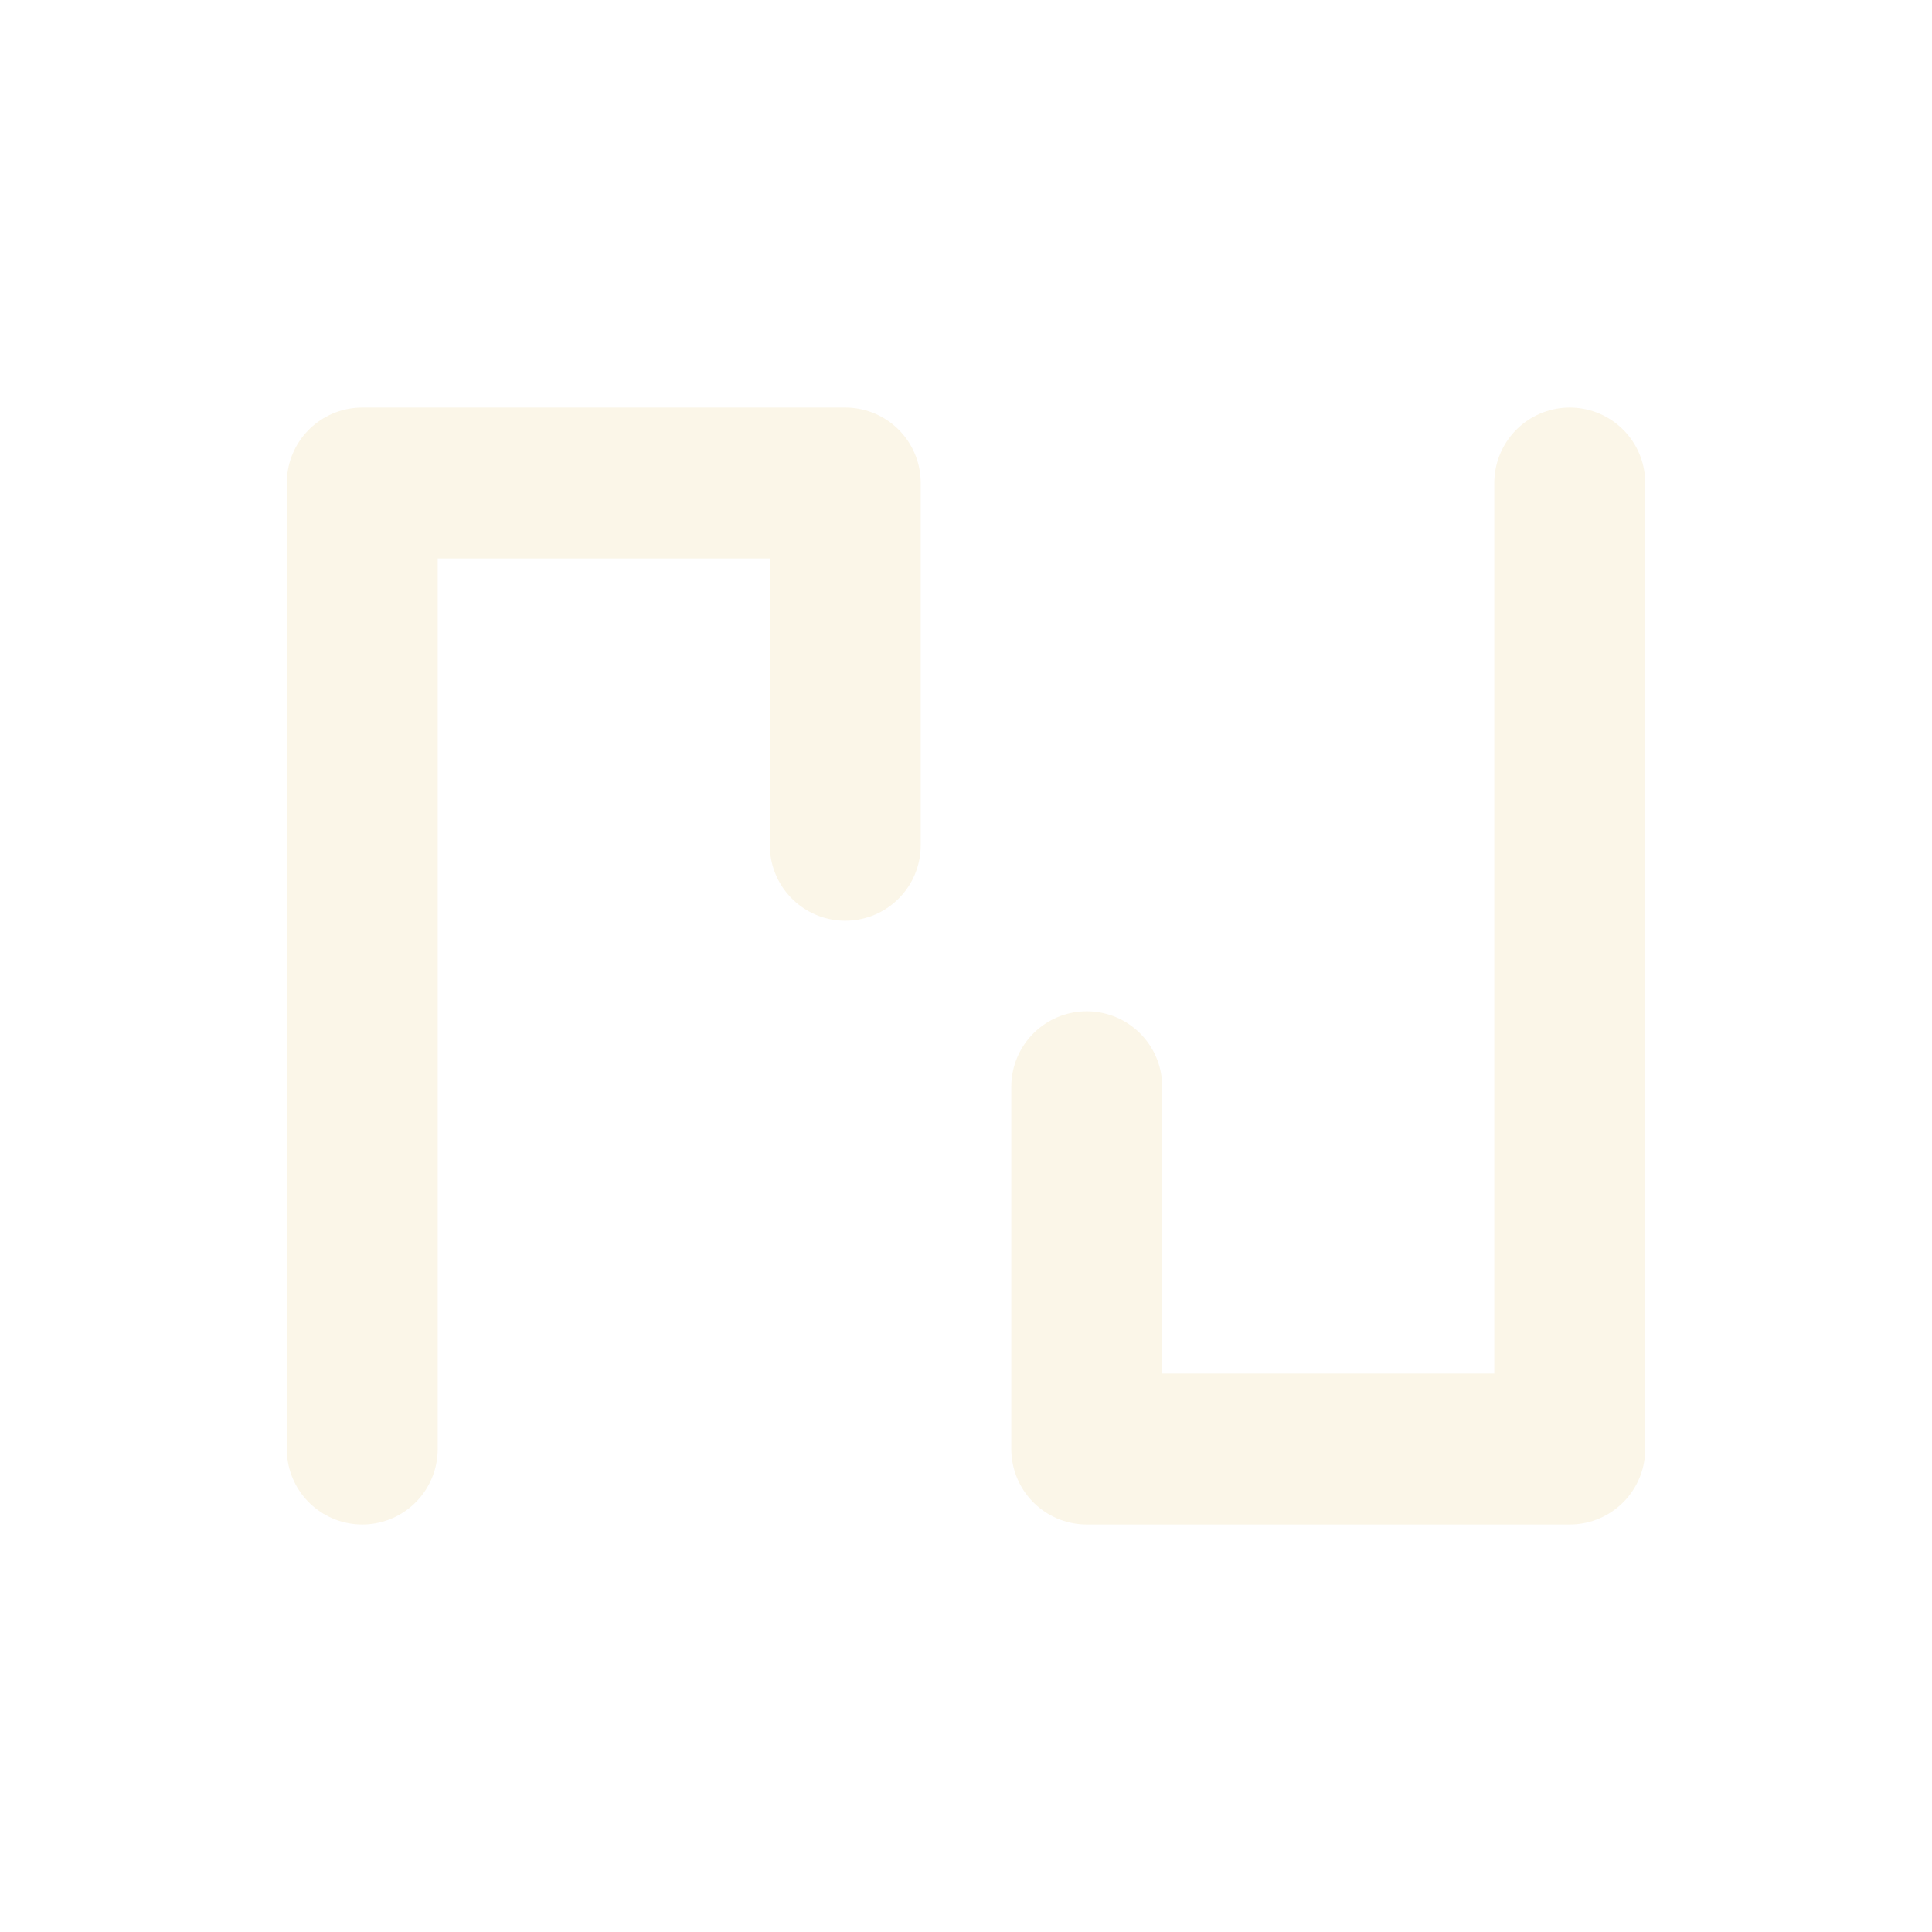
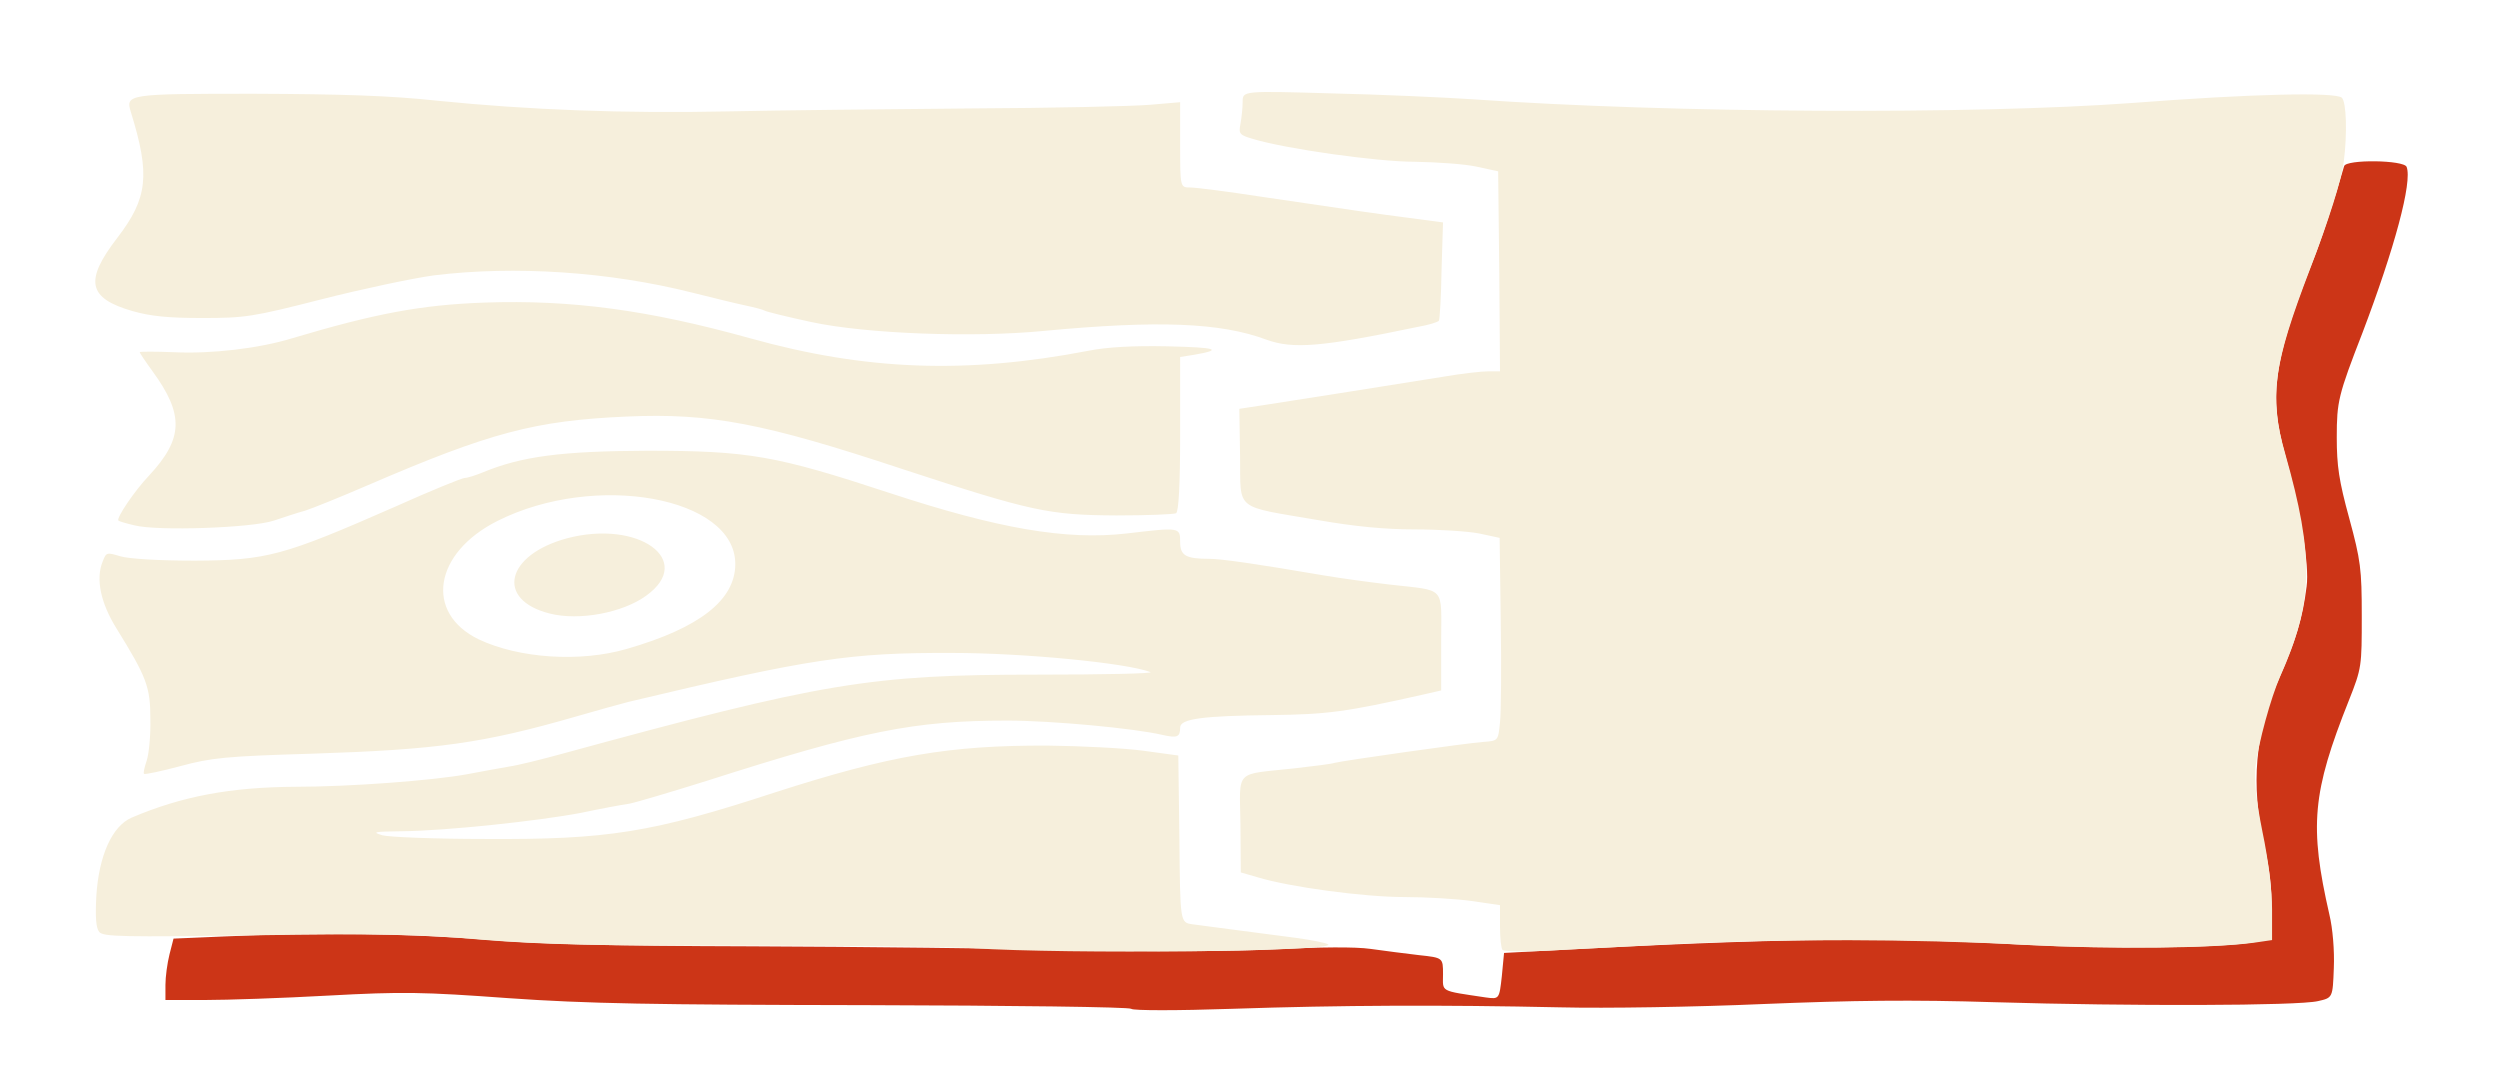
- <svg xmlns="http://www.w3.org/2000/svg" viewBox="0 0 64 64">
-   <g fill="none" stroke="#fbf6e8" stroke-width="5" stroke-linecap="round" transform="translate(32 32) scale(1) translate(-32 -32)">
-     <g stroke-linejoin="round">
-       <path d="M12 48V16H28V28" />
-       <path d="M52 16V48H36V36" />
-     </g>
-   </g>
+ <svg xmlns="http://www.w3.org/2000/svg" viewBox="0 0 680 295">
+   <path fill="#cc3517" fill-rule="evenodd" d="M307.7 274.4C307.3 273.9 274.9 273.5 235.7 273.4C177.6 273.3 159.7 273.0 138.3 271.5C115.0 269.8 109.5 269.7 89.3 270.8C76.7 271.5 61.7 272.0 55.8 272.0L45.0 272.0 L45.0 267.9C45.0 265.7 45.5 262.0 46.1 259.6L47.2 255.3 L61.3 254.7C85.1 253.6 111.5 253.9 132.0 255.6C146.3 256.8 165.5 257.3 204.5 257.4C233.7 257.5 273.5 258.0 293.0 258.4C315.0 258.9 335.6 258.8 347.3 258.2C358.9 257.6 368.6 257.5 372.8 258.1C376.5 258.6 382.4 259.4 386.0 259.8C392.5 260.5 392.5 260.5 392.5 265.0C392.5 269.9 391.4 269.4 404.1 271.3C407.8 271.8 407.8 271.8 408.5 265.5L409.1 259.2 L420.3 258.6C483.6 255.2 511.5 254.8 551.0 257.0C574.6 258.2 604.4 257.9 613.5 256.2C617.5 255.5 617.5 255.5 617.8 247.5C618.0 242.0 617.4 236.5 615.8 229.6C612.2 213.4 613.4 199.5 619.5 185.5C624.6 173.9 626.3 168.2 627.4 159.5C628.2 153.7 625.7 138.9 621.5 123.5C617.1 107.5 618.5 97.8 628.9 71.5C631.2 65.9 635.1 54.0 637.6 45.2C638.1 43.3 653.9 43.5 654.6 45.4C656.2 49.5 651.3 67.6 642.6 90.5C636.0 107.5 635.6 109.2 635.6 119.0C635.6 126.7 636.2 130.8 639.0 141.0C642.1 152.4 642.4 154.8 642.4 167.5C642.4 181.2 642.4 181.7 638.9 190.5C628.9 215.6 628.1 224.7 633.6 248.8C634.5 252.5 635.0 258.6 634.8 263.3C634.5 271.4 634.5 271.4 630.5 272.3C625.1 273.6 579.2 273.7 542.5 272.6C520.2 271.9 504.0 272.1 479.5 273.1C461.4 273.9 436.6 274.3 424.5 274.0C392.2 273.3 364.9 273.4 335.0 274.4C320.4 274.9 308.1 274.9 307.7 274.4Z" />
+   <path fill="#f6efdc" fill-rule="evenodd" d="M264.5 257.9C257.9 257.5 229.8 257.2 202.0 257.2C162.4 257.3 147.1 256.9 131.0 255.6C114.1 254.1 103.4 253.9 69.4 254.4C33.4 254.9 28.1 254.8 27.0 253.5C26.1 252.4 25.9 249.5 26.2 243.7C26.9 232.7 30.5 224.7 35.8 222.4C49.4 216.6 62.6 214.1 80.5 214.0C95.2 214.0 117.7 212.3 127.0 210.6C131.1 209.8 136.3 208.9 138.5 208.5C140.7 208.2 147.2 206.6 153.0 205.0C224.0 185.6 236.6 183.5 282.2 183.5C300.2 183.5 314.0 183.2 312.9 182.8C306.3 180.3 278.3 177.6 259.0 177.6C231.2 177.5 220.5 179.1 171.0 190.9C169.1 191.4 162.8 193.1 157.0 194.8C131.4 202.2 119.0 203.9 85.0 205.0C61.4 205.7 57.5 206.1 49.0 208.4C43.8 209.8 39.4 210.7 39.2 210.5C38.9 210.3 39.3 208.7 39.9 206.9C40.5 205.1 41.0 200.1 40.9 195.6C40.9 186.8 39.9 184.2 31.6 170.8C27.4 164.0 26.0 157.5 27.9 152.8C28.9 150.2 29.0 150.2 32.7 151.3C35.0 152.0 43.1 152.5 53.0 152.5C72.6 152.4 77.0 151.2 107.3 137.9C117.1 133.5 125.7 130.0 126.4 130.0C127.2 130.0 129.3 129.3 131.3 128.5C141.9 124.1 152.8 122.7 176.0 122.6C203.7 122.6 211.0 123.9 242.0 134.1C271.5 143.8 290.0 147.0 306.5 145.1C320.9 143.4 321.0 143.4 321.0 147.4C321.0 151.1 322.5 152.0 328.9 152.0C332.1 152.0 341.3 153.3 360.0 156.5C364.7 157.3 372.8 158.4 378.0 159.0C393.5 160.8 392.0 159.1 392.0 174.5L392.0 187.8 L387.2 188.9C365.9 193.7 361.0 194.3 346.0 194.5C327.1 194.7 321.0 195.5 321.0 197.9C321.0 200.5 320.2 200.8 316.2 199.9C308.6 198.1 286.1 196.0 274.0 196.0C248.6 196.0 234.7 198.8 192.2 212.4C182.6 215.4 173.2 218.2 171.2 218.6C169.1 218.9 163.2 220.0 158.0 221.1C146.5 223.3 121.2 226.0 109.2 226.1C101.8 226.2 101.0 226.3 104.0 227.2C105.9 227.7 118.5 228.2 132.0 228.2C165.3 228.4 177.3 226.5 210.9 215.5C242.0 205.5 258.1 202.7 285.0 202.8C294.1 202.9 305.8 203.5 311.0 204.2L320.5 205.5 L320.8 228.2C321.0 250.9 321.0 250.9 324.3 251.4C328.2 251.9 341.6 253.7 352.5 255.1C356.9 255.7 360.9 256.5 361.3 256.9C363.2 258.8 290.5 259.6 264.5 257.9Z M408.7 258.4C408.3 258.0 408.0 255.1 408.0 252.0L408.0 246.2 L400.5 245.1C396.3 244.5 388.0 244.0 382.0 244.0C371.1 244.0 350.8 241.3 342.0 238.6L337.5 237.3 L337.4 224.2C337.2 209.0 335.6 210.8 352.0 209.0C357.2 208.4 362.2 207.8 363.0 207.5C365.3 206.9 399.0 202.1 403.5 201.8C407.5 201.5 407.5 201.5 408.0 196.5C408.3 193.8 408.4 181.3 408.2 168.9L407.9 146.3 L402.3 145.1C399.2 144.5 391.3 144.0 384.8 144.0C376.7 144.0 368.5 143.2 358.7 141.5C335.4 137.5 337.5 139.2 337.3 124.1L337.1 111.2 L344.3 110.1C353.4 108.7 381.9 104.2 393.0 102.4C397.7 101.6 403.0 101.0 404.8 101.0L408.0 101.0 L407.8 73.8L407.5 46.6 L401.5 45.3C398.2 44.6 390.7 44.1 384.8 44.0C374.5 44.0 349.8 40.5 340.8 37.8C337.1 36.7 336.9 36.4 337.4 33.7C337.7 32.1 338.0 29.4 338.0 27.7C338.0 24.7 338.0 24.7 362.2 25.4C375.6 25.7 392.8 26.5 400.5 27.0C454.7 30.8 536.6 31.2 580.1 28.0C612.6 25.5 635.4 25.0 637.0 26.6C638.2 27.8 638.5 36.3 637.5 44.0C636.9 48.9 633.5 59.7 628.4 73.0C618.2 99.7 617.1 107.9 621.6 123.5C629.5 151.3 629.3 163.7 620.2 184.0C617.7 189.7 614.3 202.0 613.5 208.5C613.1 212.1 613.6 217.3 615.4 226.3C617.0 233.9 618.0 242.3 618.0 247.3L618.0 255.7 L613.2 256.4C601.7 258.0 573.4 258.2 550.6 257.0C521.1 255.4 484.9 255.3 455.0 256.8C442.6 257.5 427.3 258.2 421.0 258.6C414.7 258.9 409.1 258.8 408.7 258.4Z M170.5 176.5C190.3 170.8 200.0 163.2 200.0 153.4C200.0 135.2 161.9 128.3 135.3 141.7C118.0 150.4 115.4 166.7 130.2 173.9C141.2 179.1 157.8 180.2 170.5 176.5Z M149.6 166.9C134.7 163.2 137.5 150.9 154.3 146.4C173.7 141.3 189.1 152.4 175.8 162.0C169.4 166.7 157.5 168.9 149.6 166.9Z M36.6 142.9C34.4 142.4 32.4 141.8 32.2 141.6C31.6 140.9 36.6 133.5 40.5 129.4C49.9 119.3 50.1 112.8 41.5 101.0C39.6 98.4 38.0 96.0 38.0 95.8C38.0 95.6 42.1 95.6 47.2 95.8C57.4 96.3 70.4 94.8 79.5 92.0C102.0 85.3 114.5 82.9 131.9 82.3C155.4 81.5 176.3 84.3 204.0 92.0C235.5 100.8 262.8 101.8 296.1 95.4C301.1 94.4 308.3 94.0 317.6 94.2C330.9 94.5 332.9 95.1 324.8 96.5L321.0 97.1 L321.0 118.0C321.0 131.9 320.6 139.1 319.9 139.6C319.3 139.9 312.0 140.2 303.7 140.2C285.2 140.1 280.6 139.1 245.5 127.6C207.8 115.1 193.2 112.3 170.5 113.3C145.5 114.4 133.4 117.6 100.0 132.0C92.6 135.2 84.9 138.3 83.0 138.9C81.1 139.4 77.2 140.7 74.5 141.6C68.6 143.6 42.8 144.5 36.6 142.9Z M344.5 92.4C331.9 87.7 314.9 87.1 284.0 90.0C264.7 91.9 235.5 90.8 220.7 87.6C214.2 86.2 208.5 84.8 208.0 84.5C207.5 84.2 205.2 83.6 202.8 83.1C200.4 82.6 193.9 81.0 188.3 79.6C165.7 73.9 140.1 72.2 118.0 74.9C112.2 75.7 98.5 78.6 87.5 81.4C68.7 86.2 66.7 86.5 55.0 86.5C45.6 86.5 40.9 86.0 36.0 84.6C23.9 81.1 22.9 76.4 31.9 64.7C40.2 53.9 40.9 47.6 35.6 30.5C34.1 25.6 34.6 25.5 69.2 25.5C93.0 25.6 106.1 26.0 119.0 27.4C143.8 29.9 169.7 30.9 198.0 30.3C211.5 30.0 240.9 29.7 263.5 29.5C286.1 29.4 308.2 28.9 312.8 28.5L321.0 27.8 L321.0 39.4C321.0 51.0 321.0 51.0 323.8 51.0C325.3 51.0 333.9 52.1 343.0 53.5C370.7 57.6 374.2 58.1 383.5 59.3L392.5 60.5 L392.1 73.5C392.0 80.7 391.6 86.8 391.4 87.2C391.2 87.6 388.6 88.4 385.7 88.9C359.4 94.4 351.7 95.0 344.5 92.4Z" />
</svg>
